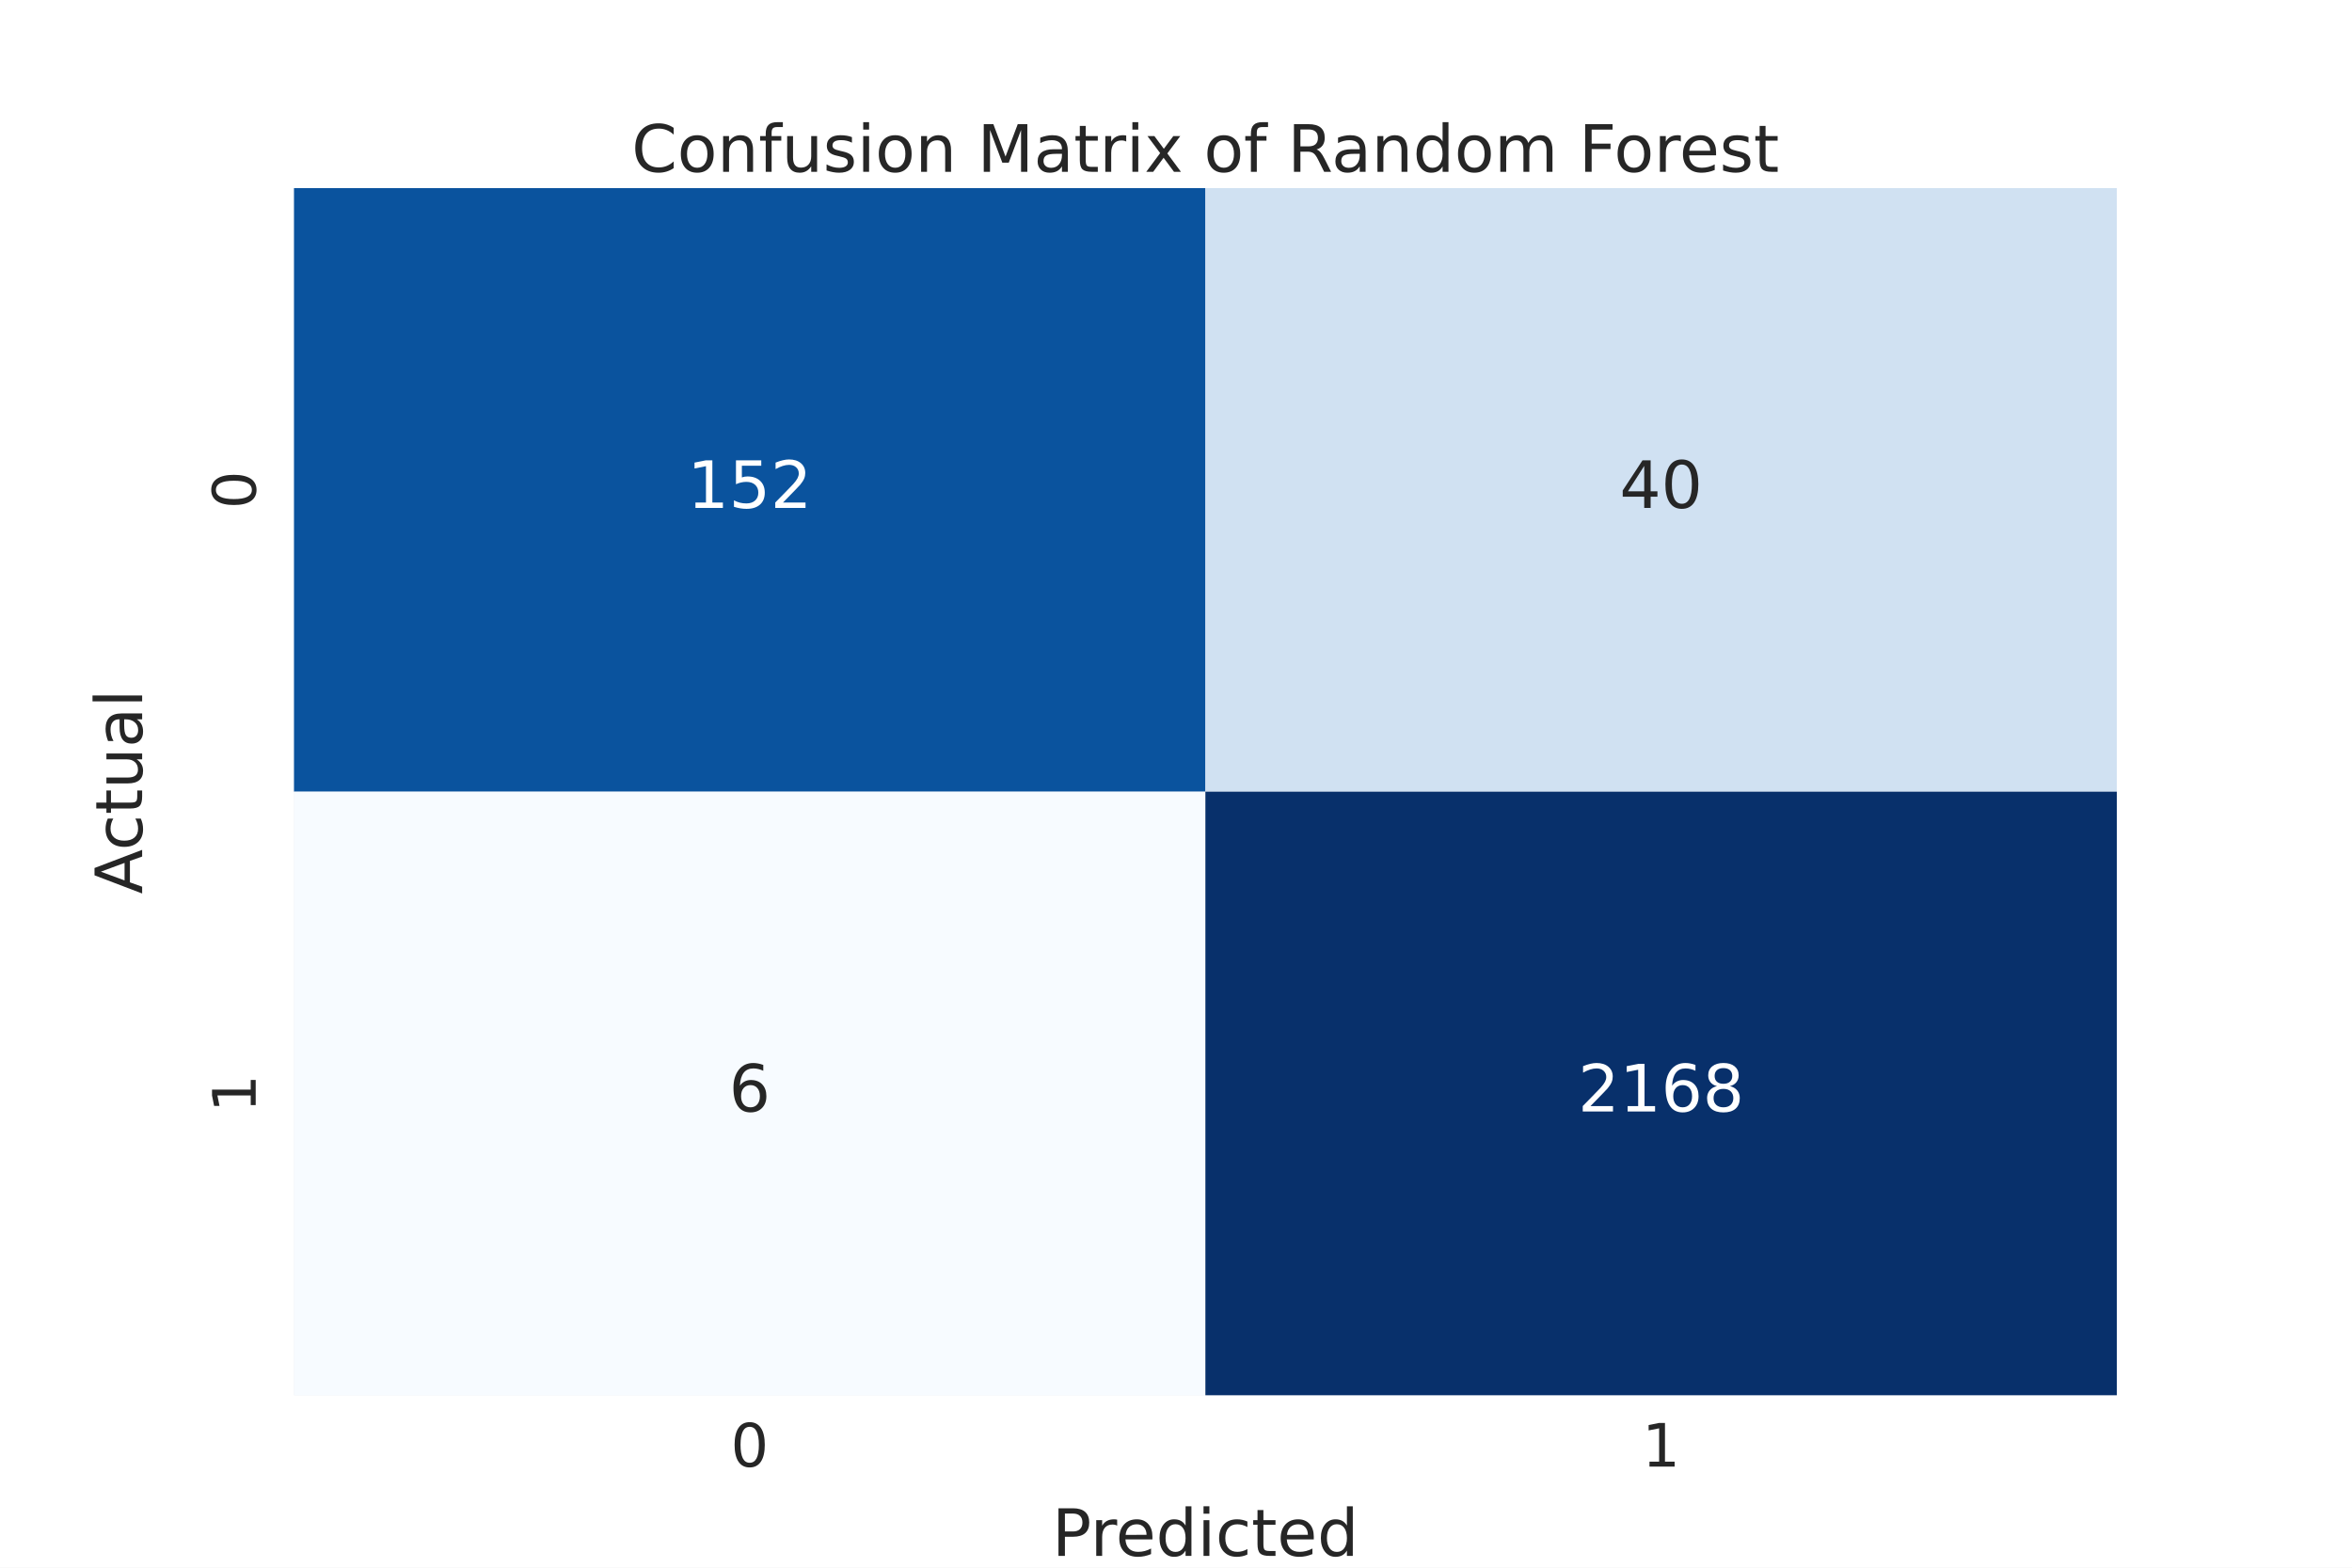
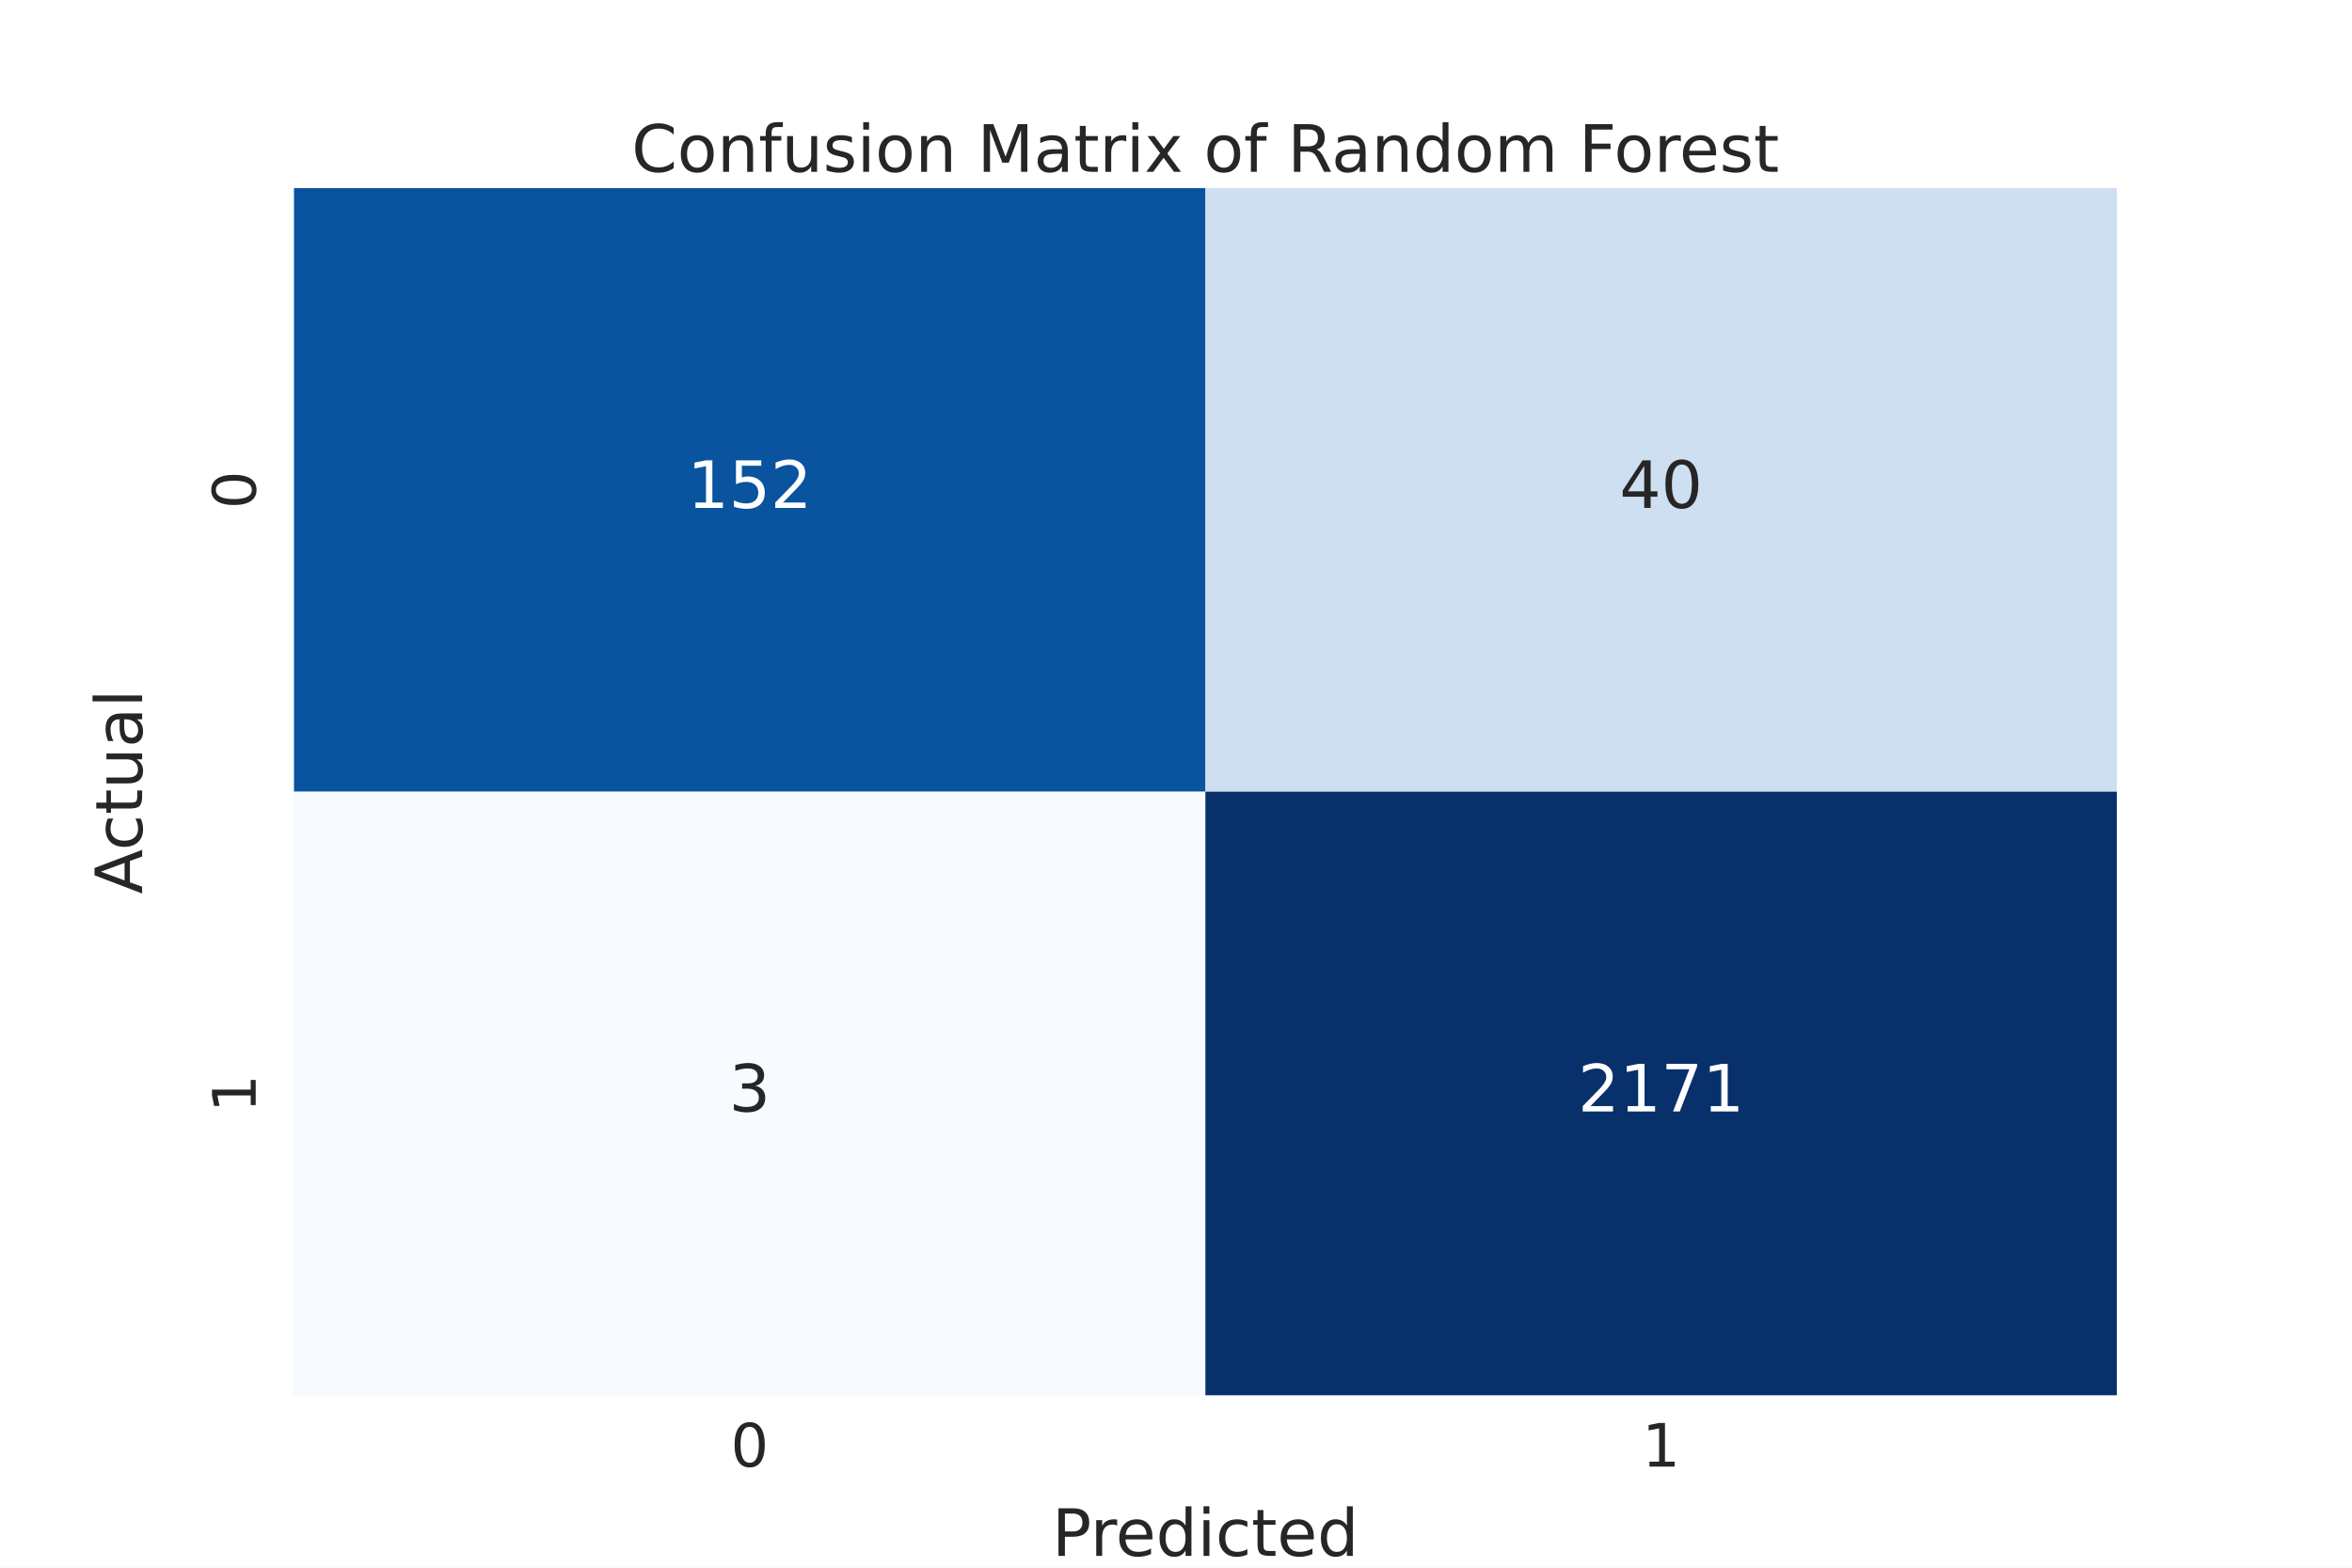
<svg xmlns="http://www.w3.org/2000/svg" xmlns:xlink="http://www.w3.org/1999/xlink" width="864pt" height="576pt" viewBox="0 0 864 576" version="1.1">
  <defs>
    <style type="text/css">*{stroke-linejoin: round; stroke-linecap: butt}</style>
  </defs>
  <g id="figure_1">
    <g id="patch_1">
      <path d="M 0 576  L 864 576  L 864 0  L 0 0  z " style="fill: #ffffff" />
    </g>
    <g id="axes_1">
      <g id="patch_2">
        <path d="M 108 512.64  L 777.6 512.64  L 777.6 69.12  L 108 69.12  z " style="fill: #eaeaf2" />
      </g>
      <g id="matplotlib.axis_1">
        <g id="xtick_1">
          <g id="text_1">
            <g style="fill: #262626" transform="translate(268.4013 538.8566) scale(0.22 -0.22)">
              <defs>
                <path id="DejaVuSans-30" d="M 2034 4250  Q 1547 4250 1301 3770  Q 1056 3291 1056 2328  Q 1056 1369 1301 889  Q 1547 409 2034 409  Q 2525 409 2770 889  Q 3016 1369 3016 2328  Q 3016 3291 2770 3770  Q 2525 4250 2034 4250  z M 2034 4750  Q 2819 4750 3233 4129  Q 3647 3509 3647 2328  Q 3647 1150 3233 529  Q 2819 -91 2034 -91  Q 1250 -91 836 529  Q 422 1150 422 2328  Q 422 3509 836 4129  Q 1250 4750 2034 4750  z " transform="scale(0.015625)" />
              </defs>
              <use xlink:href="#DejaVuSans-30" />
            </g>
          </g>
        </g>
        <g id="xtick_2">
          <g id="text_2">
            <g style="fill: #262626" transform="translate(603.2012 538.8566) scale(0.22 -0.22)">
              <defs>
                <path id="DejaVuSans-31" d="M 794 531  L 1825 531  L 1825 4091  L 703 3866  L 703 4441  L 1819 4666  L 2450 4666  L 2450 531  L 3481 531  L 3481 0  L 794 0  L 794 531  z " transform="scale(0.015625)" />
              </defs>
              <use xlink:href="#DejaVuSans-31" />
            </g>
          </g>
        </g>
        <g id="text_3">
          <g style="fill: #262626" transform="translate(386.4712 571.6681) scale(0.24 -0.24)">
            <defs>
              <path id="DejaVuSans-50" d="M 1259 4147  L 1259 2394  L 2053 2394  Q 2494 2394 2734 2622  Q 2975 2850 2975 3272  Q 2975 3691 2734 3919  Q 2494 4147 2053 4147  L 1259 4147  z M 628 4666  L 2053 4666  Q 2838 4666 3239 4311  Q 3641 3956 3641 3272  Q 3641 2581 3239 2228  Q 2838 1875 2053 1875  L 1259 1875  L 1259 0  L 628 0  L 628 4666  z " transform="scale(0.015625)" />
              <path id="DejaVuSans-72" d="M 2631 2963  Q 2534 3019 2420 3045  Q 2306 3072 2169 3072  Q 1681 3072 1420 2755  Q 1159 2438 1159 1844  L 1159 0  L 581 0  L 581 3500  L 1159 3500  L 1159 2956  Q 1341 3275 1631 3429  Q 1922 3584 2338 3584  Q 2397 3584 2469 3576  Q 2541 3569 2628 3553  L 2631 2963  z " transform="scale(0.015625)" />
              <path id="DejaVuSans-65" d="M 3597 1894  L 3597 1613  L 953 1613  Q 991 1019 1311 708  Q 1631 397 2203 397  Q 2534 397 2845 478  Q 3156 559 3463 722  L 3463 178  Q 3153 47 2828 -22  Q 2503 -91 2169 -91  Q 1331 -91 842 396  Q 353 884 353 1716  Q 353 2575 817 3079  Q 1281 3584 2069 3584  Q 2775 3584 3186 3129  Q 3597 2675 3597 1894  z M 3022 2063  Q 3016 2534 2758 2815  Q 2500 3097 2075 3097  Q 1594 3097 1305 2825  Q 1016 2553 972 2059  L 3022 2063  z " transform="scale(0.015625)" />
              <path id="DejaVuSans-64" d="M 2906 2969  L 2906 4863  L 3481 4863  L 3481 0  L 2906 0  L 2906 525  Q 2725 213 2448 61  Q 2172 -91 1784 -91  Q 1150 -91 751 415  Q 353 922 353 1747  Q 353 2572 751 3078  Q 1150 3584 1784 3584  Q 2172 3584 2448 3432  Q 2725 3281 2906 2969  z M 947 1747  Q 947 1113 1208 752  Q 1469 391 1925 391  Q 2381 391 2643 752  Q 2906 1113 2906 1747  Q 2906 2381 2643 2742  Q 2381 3103 1925 3103  Q 1469 3103 1208 2742  Q 947 2381 947 1747  z " transform="scale(0.015625)" />
              <path id="DejaVuSans-69" d="M 603 3500  L 1178 3500  L 1178 0  L 603 0  L 603 3500  z M 603 4863  L 1178 4863  L 1178 4134  L 603 4134  L 603 4863  z " transform="scale(0.015625)" />
              <path id="DejaVuSans-63" d="M 3122 3366  L 3122 2828  Q 2878 2963 2633 3030  Q 2388 3097 2138 3097  Q 1578 3097 1268 2742  Q 959 2388 959 1747  Q 959 1106 1268 751  Q 1578 397 2138 397  Q 2388 397 2633 464  Q 2878 531 3122 666  L 3122 134  Q 2881 22 2623 -34  Q 2366 -91 2075 -91  Q 1284 -91 818 406  Q 353 903 353 1747  Q 353 2603 823 3093  Q 1294 3584 2113 3584  Q 2378 3584 2631 3529  Q 2884 3475 3122 3366  z " transform="scale(0.015625)" />
              <path id="DejaVuSans-74" d="M 1172 4494  L 1172 3500  L 2356 3500  L 2356 3053  L 1172 3053  L 1172 1153  Q 1172 725 1289 603  Q 1406 481 1766 481  L 2356 481  L 2356 0  L 1766 0  Q 1100 0 847 248  Q 594 497 594 1153  L 594 3053  L 172 3053  L 172 3500  L 594 3500  L 594 4494  L 1172 4494  z " transform="scale(0.015625)" />
            </defs>
            <use xlink:href="#DejaVuSans-50" />
            <use xlink:href="#DejaVuSans-72" x="58.553" />
            <use xlink:href="#DejaVuSans-65" x="97.416" />
            <use xlink:href="#DejaVuSans-64" x="158.939" />
            <use xlink:href="#DejaVuSans-69" x="222.416" />
            <use xlink:href="#DejaVuSans-63" x="250.199" />
            <use xlink:href="#DejaVuSans-74" x="305.18" />
            <use xlink:href="#DejaVuSans-65" x="344.389" />
            <use xlink:href="#DejaVuSans-64" x="405.912" />
          </g>
        </g>
      </g>
      <g id="matplotlib.axis_2">
        <g id="ytick_1">
          <g id="text_4">
            <g style="fill: #262626" transform="translate(93.92469 186.9988) rotate(-90) scale(0.22 -0.22)">
              <use xlink:href="#DejaVuSans-30" />
            </g>
          </g>
        </g>
        <g id="ytick_2">
          <g id="text_5">
            <g style="fill: #262626" transform="translate(93.92469 408.7588) rotate(-90) scale(0.22 -0.22)">
              <use xlink:href="#DejaVuSans-31" />
            </g>
          </g>
        </g>
        <g id="text_6">
          <g style="fill: #262626" transform="translate(52.21688 328.4737) rotate(-90) scale(0.24 -0.24)">
            <defs>
              <path id="DejaVuSans-41" d="M 2188 4044  L 1331 1722  L 3047 1722  L 2188 4044  z M 1831 4666  L 2547 4666  L 4325 0  L 3669 0  L 3244 1197  L 1141 1197  L 716 0  L 50 0  L 1831 4666  z " transform="scale(0.015625)" />
              <path id="DejaVuSans-75" d="M 544 1381  L 544 3500  L 1119 3500  L 1119 1403  Q 1119 906 1312 657  Q 1506 409 1894 409  Q 2359 409 2629 706  Q 2900 1003 2900 1516  L 2900 3500  L 3475 3500  L 3475 0  L 2900 0  L 2900 538  Q 2691 219 2414 64  Q 2138 -91 1772 -91  Q 1169 -91 856 284  Q 544 659 544 1381  z M 1991 3584  L 1991 3584  z " transform="scale(0.015625)" />
              <path id="DejaVuSans-61" d="M 2194 1759  Q 1497 1759 1228 1600  Q 959 1441 959 1056  Q 959 750 1161 570  Q 1363 391 1709 391  Q 2188 391 2477 730  Q 2766 1069 2766 1631  L 2766 1759  L 2194 1759  z M 3341 1997  L 3341 0  L 2766 0  L 2766 531  Q 2569 213 2275 61  Q 1981 -91 1556 -91  Q 1019 -91 701 211  Q 384 513 384 1019  Q 384 1609 779 1909  Q 1175 2209 1959 2209  L 2766 2209  L 2766 2266  Q 2766 2663 2505 2880  Q 2244 3097 1772 3097  Q 1472 3097 1187 3025  Q 903 2953 641 2809  L 641 3341  Q 956 3463 1253 3523  Q 1550 3584 1831 3584  Q 2591 3584 2966 3190  Q 3341 2797 3341 1997  z " transform="scale(0.015625)" />
              <path id="DejaVuSans-6c" d="M 603 4863  L 1178 4863  L 1178 0  L 603 0  L 603 4863  z " transform="scale(0.015625)" />
            </defs>
            <use xlink:href="#DejaVuSans-41" />
            <use xlink:href="#DejaVuSans-63" x="66.658" />
            <use xlink:href="#DejaVuSans-74" x="121.639" />
            <use xlink:href="#DejaVuSans-75" x="160.848" />
            <use xlink:href="#DejaVuSans-61" x="224.227" />
            <use xlink:href="#DejaVuSans-6c" x="285.506" />
          </g>
        </g>
      </g>
      <g id="QuadMesh_1">
-         <path d="M 108 69.12  L 442.8 69.12  L 442.8 290.88  L 108 290.88  L 108 69.12  " clip-path="url(#pa1813243b7)" style="fill: #0a539e" />
-         <path d="M 442.8 69.12  L 777.6 69.12  L 777.6 290.88  L 442.8 290.88  L 442.8 69.12  " clip-path="url(#pa1813243b7)" style="fill: #d0e1f2" />
-         <path d="M 108 290.88  L 442.8 290.88  L 442.8 512.64  L 108 512.64  L 108 290.88  " clip-path="url(#pa1813243b7)" style="fill: #f7fbff" />
-         <path d="M 442.8 290.88  L 777.6 290.88  L 777.6 512.64  L 442.8 512.64  L 442.8 290.88  " clip-path="url(#pa1813243b7)" style="fill: #08306b" />
+         <path d="M 108 69.12  L 442.8 69.12  L 442.8 290.88  L 108 290.88  L 108 69.12  " clip-path="url(#p68ada28e88)" style="fill: #0a539e" />
+         <path d="M 442.8 69.12  L 777.6 69.12  L 777.6 290.88  L 442.8 290.88  L 442.8 69.12  " clip-path="url(#p68ada28e88)" style="fill: #cddff1" />
+         <path d="M 108 290.88  L 442.8 290.88  L 442.8 512.64  L 108 512.64  L 108 290.88  " clip-path="url(#p68ada28e88)" style="fill: #f7fbff" />
+         <path d="M 442.8 290.88  L 777.6 290.88  L 777.6 512.64  L 442.8 512.64  L 442.8 290.88  " clip-path="url(#p68ada28e88)" style="fill: #08306b" />
      </g>
      <g id="text_7">
        <g style="fill: #ffffff" transform="translate(252.495 186.6225) scale(0.24 -0.24)">
          <defs>
            <path id="DejaVuSans-35" d="M 691 4666  L 3169 4666  L 3169 4134  L 1269 4134  L 1269 2991  Q 1406 3038 1543 3061  Q 1681 3084 1819 3084  Q 2600 3084 3056 2656  Q 3513 2228 3513 1497  Q 3513 744 3044 326  Q 2575 -91 1722 -91  Q 1428 -91 1123 -41  Q 819 9 494 109  L 494 744  Q 775 591 1075 516  Q 1375 441 1709 441  Q 2250 441 2565 725  Q 2881 1009 2881 1497  Q 2881 1984 2565 2268  Q 2250 2553 1709 2553  Q 1456 2553 1204 2497  Q 953 2441 691 2322  L 691 4666  z " transform="scale(0.015625)" />
            <path id="DejaVuSans-32" d="M 1228 531  L 3431 531  L 3431 0  L 469 0  L 469 531  Q 828 903 1448 1529  Q 2069 2156 2228 2338  Q 2531 2678 2651 2914  Q 2772 3150 2772 3378  Q 2772 3750 2511 3984  Q 2250 4219 1831 4219  Q 1534 4219 1204 4116  Q 875 4013 500 3803  L 500 4441  Q 881 4594 1212 4672  Q 1544 4750 1819 4750  Q 2544 4750 2975 4387  Q 3406 4025 3406 3419  Q 3406 3131 3298 2873  Q 3191 2616 2906 2266  Q 2828 2175 2409 1742  Q 1991 1309 1228 531  z " transform="scale(0.015625)" />
          </defs>
          <use xlink:href="#DejaVuSans-31" />
          <use xlink:href="#DejaVuSans-35" x="63.623" />
          <use xlink:href="#DejaVuSans-32" x="127.246" />
        </g>
      </g>
      <g id="text_8">
        <g style="fill: #262626" transform="translate(594.93 186.6225) scale(0.24 -0.24)">
          <defs>
            <path id="DejaVuSans-34" d="M 2419 4116  L 825 1625  L 2419 1625  L 2419 4116  z M 2253 4666  L 3047 4666  L 3047 1625  L 3713 1625  L 3713 1100  L 3047 1100  L 3047 0  L 2419 0  L 2419 1100  L 313 1100  L 313 1709  L 2253 4666  z " transform="scale(0.015625)" />
          </defs>
          <use xlink:href="#DejaVuSans-34" />
          <use xlink:href="#DejaVuSans-30" x="63.623" />
        </g>
      </g>
      <g id="text_9">
        <g style="fill: #262626" transform="translate(267.765 408.3825) scale(0.24 -0.24)">
          <defs>
-             <path id="DejaVuSans-36" d="M 2113 2584  Q 1688 2584 1439 2293  Q 1191 2003 1191 1497  Q 1191 994 1439 701  Q 1688 409 2113 409  Q 2538 409 2786 701  Q 3034 994 3034 1497  Q 3034 2003 2786 2293  Q 2538 2584 2113 2584  z M 3366 4563  L 3366 3988  Q 3128 4100 2886 4159  Q 2644 4219 2406 4219  Q 1781 4219 1451 3797  Q 1122 3375 1075 2522  Q 1259 2794 1537 2939  Q 1816 3084 2150 3084  Q 2853 3084 3261 2657  Q 3669 2231 3669 1497  Q 3669 778 3244 343  Q 2819 -91 2113 -91  Q 1303 -91 875 529  Q 447 1150 447 2328  Q 447 3434 972 4092  Q 1497 4750 2381 4750  Q 2619 4750 2861 4703  Q 3103 4656 3366 4563  z " transform="scale(0.015625)" />
+             <path id="DejaVuSans-33" d="M 2597 2516  Q 3050 2419 3304 2112  Q 3559 1806 3559 1356  Q 3559 666 3084 287  Q 2609 -91 1734 -91  Q 1441 -91 1130 -33  Q 819 25 488 141  L 488 750  Q 750 597 1062 519  Q 1375 441 1716 441  Q 2309 441 2620 675  Q 2931 909 2931 1356  Q 2931 1769 2642 2001  Q 2353 2234 1838 2234  L 1294 2234  L 1294 2753  L 1863 2753  Q 2328 2753 2575 2939  Q 2822 3125 2822 3475  Q 2822 3834 2567 4026  Q 2313 4219 1838 4219  Q 1578 4219 1281 4162  Q 984 4106 628 3988  L 628 4550  Q 988 4650 1302 4700  Q 1616 4750 1894 4750  Q 2613 4750 3031 4423  Q 3450 4097 3450 3541  Q 3450 3153 3228 2886  Q 3006 2619 2597 2516  z " transform="scale(0.015625)" />
          </defs>
-           <use xlink:href="#DejaVuSans-36" />
+           <use xlink:href="#DejaVuSans-33" />
        </g>
      </g>
      <g id="text_10">
        <g style="fill: #ffffff" transform="translate(579.66 408.3825) scale(0.24 -0.24)">
          <defs>
-             <path id="DejaVuSans-38" d="M 2034 2216  Q 1584 2216 1326 1975  Q 1069 1734 1069 1313  Q 1069 891 1326 650  Q 1584 409 2034 409  Q 2484 409 2743 651  Q 3003 894 3003 1313  Q 3003 1734 2745 1975  Q 2488 2216 2034 2216  z M 1403 2484  Q 997 2584 770 2862  Q 544 3141 544 3541  Q 544 4100 942 4425  Q 1341 4750 2034 4750  Q 2731 4750 3128 4425  Q 3525 4100 3525 3541  Q 3525 3141 3298 2862  Q 3072 2584 2669 2484  Q 3125 2378 3379 2068  Q 3634 1759 3634 1313  Q 3634 634 3220 271  Q 2806 -91 2034 -91  Q 1263 -91 848 271  Q 434 634 434 1313  Q 434 1759 690 2068  Q 947 2378 1403 2484  z M 1172 3481  Q 1172 3119 1398 2916  Q 1625 2713 2034 2713  Q 2441 2713 2670 2916  Q 2900 3119 2900 3481  Q 2900 3844 2670 4047  Q 2441 4250 2034 4250  Q 1625 4250 1398 4047  Q 1172 3844 1172 3481  z " transform="scale(0.015625)" />
+             <path id="DejaVuSans-37" d="M 525 4666  L 3525 4666  L 3525 4397  L 1831 0  L 1172 0  L 2766 4134  L 525 4134  L 525 4666  z " transform="scale(0.015625)" />
          </defs>
          <use xlink:href="#DejaVuSans-32" />
          <use xlink:href="#DejaVuSans-31" x="63.623" />
-           <use xlink:href="#DejaVuSans-36" x="127.246" />
-           <use xlink:href="#DejaVuSans-38" x="190.869" />
+           <use xlink:href="#DejaVuSans-37" x="127.246" />
+           <use xlink:href="#DejaVuSans-31" x="190.869" />
        </g>
      </g>
      <g id="text_11">
        <g style="fill: #262626" transform="translate(232.02 63.12) scale(0.24 -0.24)">
          <defs>
            <path id="DejaVuSans-43" d="M 4122 4306  L 4122 3641  Q 3803 3938 3442 4084  Q 3081 4231 2675 4231  Q 1875 4231 1450 3742  Q 1025 3253 1025 2328  Q 1025 1406 1450 917  Q 1875 428 2675 428  Q 3081 428 3442 575  Q 3803 722 4122 1019  L 4122 359  Q 3791 134 3420 21  Q 3050 -91 2638 -91  Q 1578 -91 968 557  Q 359 1206 359 2328  Q 359 3453 968 4101  Q 1578 4750 2638 4750  Q 3056 4750 3426 4639  Q 3797 4528 4122 4306  z " transform="scale(0.015625)" />
            <path id="DejaVuSans-6f" d="M 1959 3097  Q 1497 3097 1228 2736  Q 959 2375 959 1747  Q 959 1119 1226 758  Q 1494 397 1959 397  Q 2419 397 2687 759  Q 2956 1122 2956 1747  Q 2956 2369 2687 2733  Q 2419 3097 1959 3097  z M 1959 3584  Q 2709 3584 3137 3096  Q 3566 2609 3566 1747  Q 3566 888 3137 398  Q 2709 -91 1959 -91  Q 1206 -91 779 398  Q 353 888 353 1747  Q 353 2609 779 3096  Q 1206 3584 1959 3584  z " transform="scale(0.015625)" />
            <path id="DejaVuSans-6e" d="M 3513 2113  L 3513 0  L 2938 0  L 2938 2094  Q 2938 2591 2744 2837  Q 2550 3084 2163 3084  Q 1697 3084 1428 2787  Q 1159 2491 1159 1978  L 1159 0  L 581 0  L 581 3500  L 1159 3500  L 1159 2956  Q 1366 3272 1645 3428  Q 1925 3584 2291 3584  Q 2894 3584 3203 3211  Q 3513 2838 3513 2113  z " transform="scale(0.015625)" />
            <path id="DejaVuSans-66" d="M 2375 4863  L 2375 4384  L 1825 4384  Q 1516 4384 1395 4259  Q 1275 4134 1275 3809  L 1275 3500  L 2222 3500  L 2222 3053  L 1275 3053  L 1275 0  L 697 0  L 697 3053  L 147 3053  L 147 3500  L 697 3500  L 697 3744  Q 697 4328 969 4595  Q 1241 4863 1831 4863  L 2375 4863  z " transform="scale(0.015625)" />
            <path id="DejaVuSans-73" d="M 2834 3397  L 2834 2853  Q 2591 2978 2328 3040  Q 2066 3103 1784 3103  Q 1356 3103 1142 2972  Q 928 2841 928 2578  Q 928 2378 1081 2264  Q 1234 2150 1697 2047  L 1894 2003  Q 2506 1872 2764 1633  Q 3022 1394 3022 966  Q 3022 478 2636 193  Q 2250 -91 1575 -91  Q 1294 -91 989 -36  Q 684 19 347 128  L 347 722  Q 666 556 975 473  Q 1284 391 1588 391  Q 1994 391 2212 530  Q 2431 669 2431 922  Q 2431 1156 2273 1281  Q 2116 1406 1581 1522  L 1381 1569  Q 847 1681 609 1914  Q 372 2147 372 2553  Q 372 3047 722 3315  Q 1072 3584 1716 3584  Q 2034 3584 2315 3537  Q 2597 3491 2834 3397  z " transform="scale(0.015625)" />
            <path id="DejaVuSans-20" transform="scale(0.015625)" />
            <path id="DejaVuSans-4d" d="M 628 4666  L 1569 4666  L 2759 1491  L 3956 4666  L 4897 4666  L 4897 0  L 4281 0  L 4281 4097  L 3078 897  L 2444 897  L 1241 4097  L 1241 0  L 628 0  L 628 4666  z " transform="scale(0.015625)" />
            <path id="DejaVuSans-78" d="M 3513 3500  L 2247 1797  L 3578 0  L 2900 0  L 1881 1375  L 863 0  L 184 0  L 1544 1831  L 300 3500  L 978 3500  L 1906 2253  L 2834 3500  L 3513 3500  z " transform="scale(0.015625)" />
            <path id="DejaVuSans-52" d="M 2841 2188  Q 3044 2119 3236 1894  Q 3428 1669 3622 1275  L 4263 0  L 3584 0  L 2988 1197  Q 2756 1666 2539 1819  Q 2322 1972 1947 1972  L 1259 1972  L 1259 0  L 628 0  L 628 4666  L 2053 4666  Q 2853 4666 3247 4331  Q 3641 3997 3641 3322  Q 3641 2881 3436 2590  Q 3231 2300 2841 2188  z M 1259 4147  L 1259 2491  L 2053 2491  Q 2509 2491 2742 2702  Q 2975 2913 2975 3322  Q 2975 3731 2742 3939  Q 2509 4147 2053 4147  L 1259 4147  z " transform="scale(0.015625)" />
            <path id="DejaVuSans-6d" d="M 3328 2828  Q 3544 3216 3844 3400  Q 4144 3584 4550 3584  Q 5097 3584 5394 3201  Q 5691 2819 5691 2113  L 5691 0  L 5113 0  L 5113 2094  Q 5113 2597 4934 2840  Q 4756 3084 4391 3084  Q 3944 3084 3684 2787  Q 3425 2491 3425 1978  L 3425 0  L 2847 0  L 2847 2094  Q 2847 2600 2669 2842  Q 2491 3084 2119 3084  Q 1678 3084 1418 2786  Q 1159 2488 1159 1978  L 1159 0  L 581 0  L 581 3500  L 1159 3500  L 1159 2956  Q 1356 3278 1631 3431  Q 1906 3584 2284 3584  Q 2666 3584 2933 3390  Q 3200 3197 3328 2828  z " transform="scale(0.015625)" />
            <path id="DejaVuSans-46" d="M 628 4666  L 3309 4666  L 3309 4134  L 1259 4134  L 1259 2759  L 3109 2759  L 3109 2228  L 1259 2228  L 1259 0  L 628 0  L 628 4666  z " transform="scale(0.015625)" />
          </defs>
          <use xlink:href="#DejaVuSans-43" />
          <use xlink:href="#DejaVuSans-6f" x="69.824" />
          <use xlink:href="#DejaVuSans-6e" x="131.006" />
          <use xlink:href="#DejaVuSans-66" x="194.385" />
          <use xlink:href="#DejaVuSans-75" x="229.59" />
          <use xlink:href="#DejaVuSans-73" x="292.969" />
          <use xlink:href="#DejaVuSans-69" x="345.068" />
          <use xlink:href="#DejaVuSans-6f" x="372.852" />
          <use xlink:href="#DejaVuSans-6e" x="434.033" />
          <use xlink:href="#DejaVuSans-20" x="497.412" />
          <use xlink:href="#DejaVuSans-4d" x="529.199" />
          <use xlink:href="#DejaVuSans-61" x="615.479" />
          <use xlink:href="#DejaVuSans-74" x="676.758" />
          <use xlink:href="#DejaVuSans-72" x="715.967" />
          <use xlink:href="#DejaVuSans-69" x="757.08" />
          <use xlink:href="#DejaVuSans-78" x="784.863" />
          <use xlink:href="#DejaVuSans-20" x="844.043" />
          <use xlink:href="#DejaVuSans-6f" x="875.83" />
          <use xlink:href="#DejaVuSans-66" x="937.012" />
          <use xlink:href="#DejaVuSans-20" x="972.217" />
          <use xlink:href="#DejaVuSans-52" x="1004.004" />
          <use xlink:href="#DejaVuSans-61" x="1071.236" />
          <use xlink:href="#DejaVuSans-6e" x="1132.516" />
          <use xlink:href="#DejaVuSans-64" x="1195.895" />
          <use xlink:href="#DejaVuSans-6f" x="1259.371" />
          <use xlink:href="#DejaVuSans-6d" x="1320.553" />
          <use xlink:href="#DejaVuSans-20" x="1417.965" />
          <use xlink:href="#DejaVuSans-46" x="1449.752" />
          <use xlink:href="#DejaVuSans-6f" x="1503.646" />
          <use xlink:href="#DejaVuSans-72" x="1564.828" />
          <use xlink:href="#DejaVuSans-65" x="1603.691" />
          <use xlink:href="#DejaVuSans-73" x="1665.215" />
          <use xlink:href="#DejaVuSans-74" x="1717.314" />
        </g>
      </g>
    </g>
  </g>
  <defs>
-     <clipPath id="pa1813243b7">
+     <clipPath id="p68ada28e88">
      <rect x="108" y="69.12" width="669.6" height="443.52" />
    </clipPath>
  </defs>
</svg>
